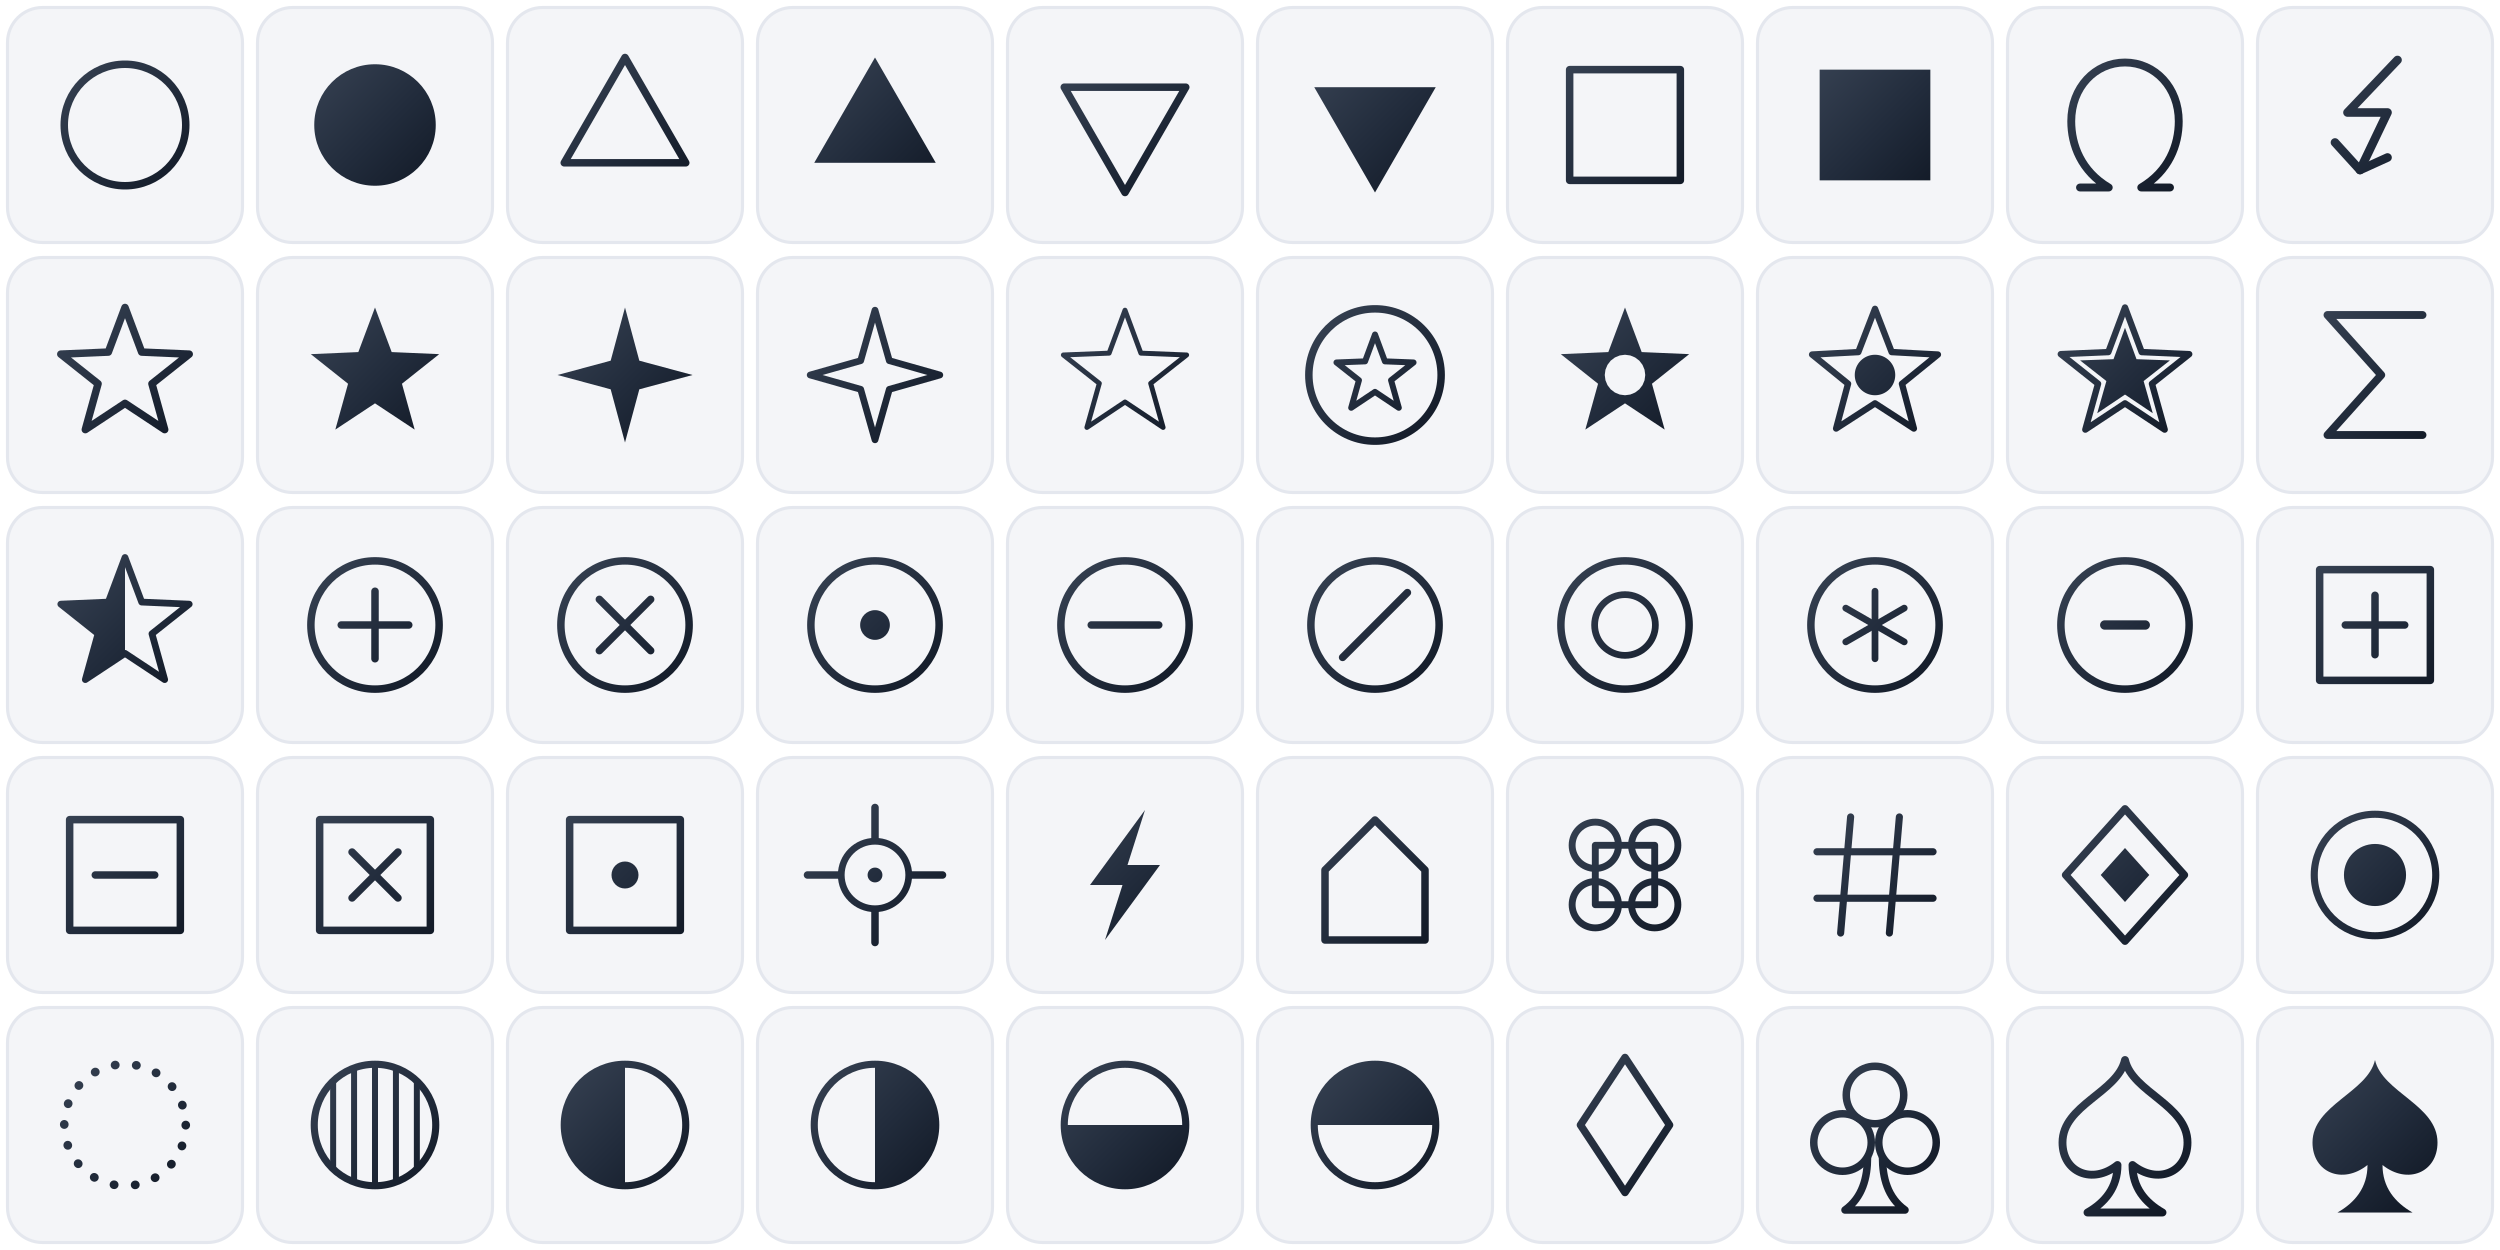
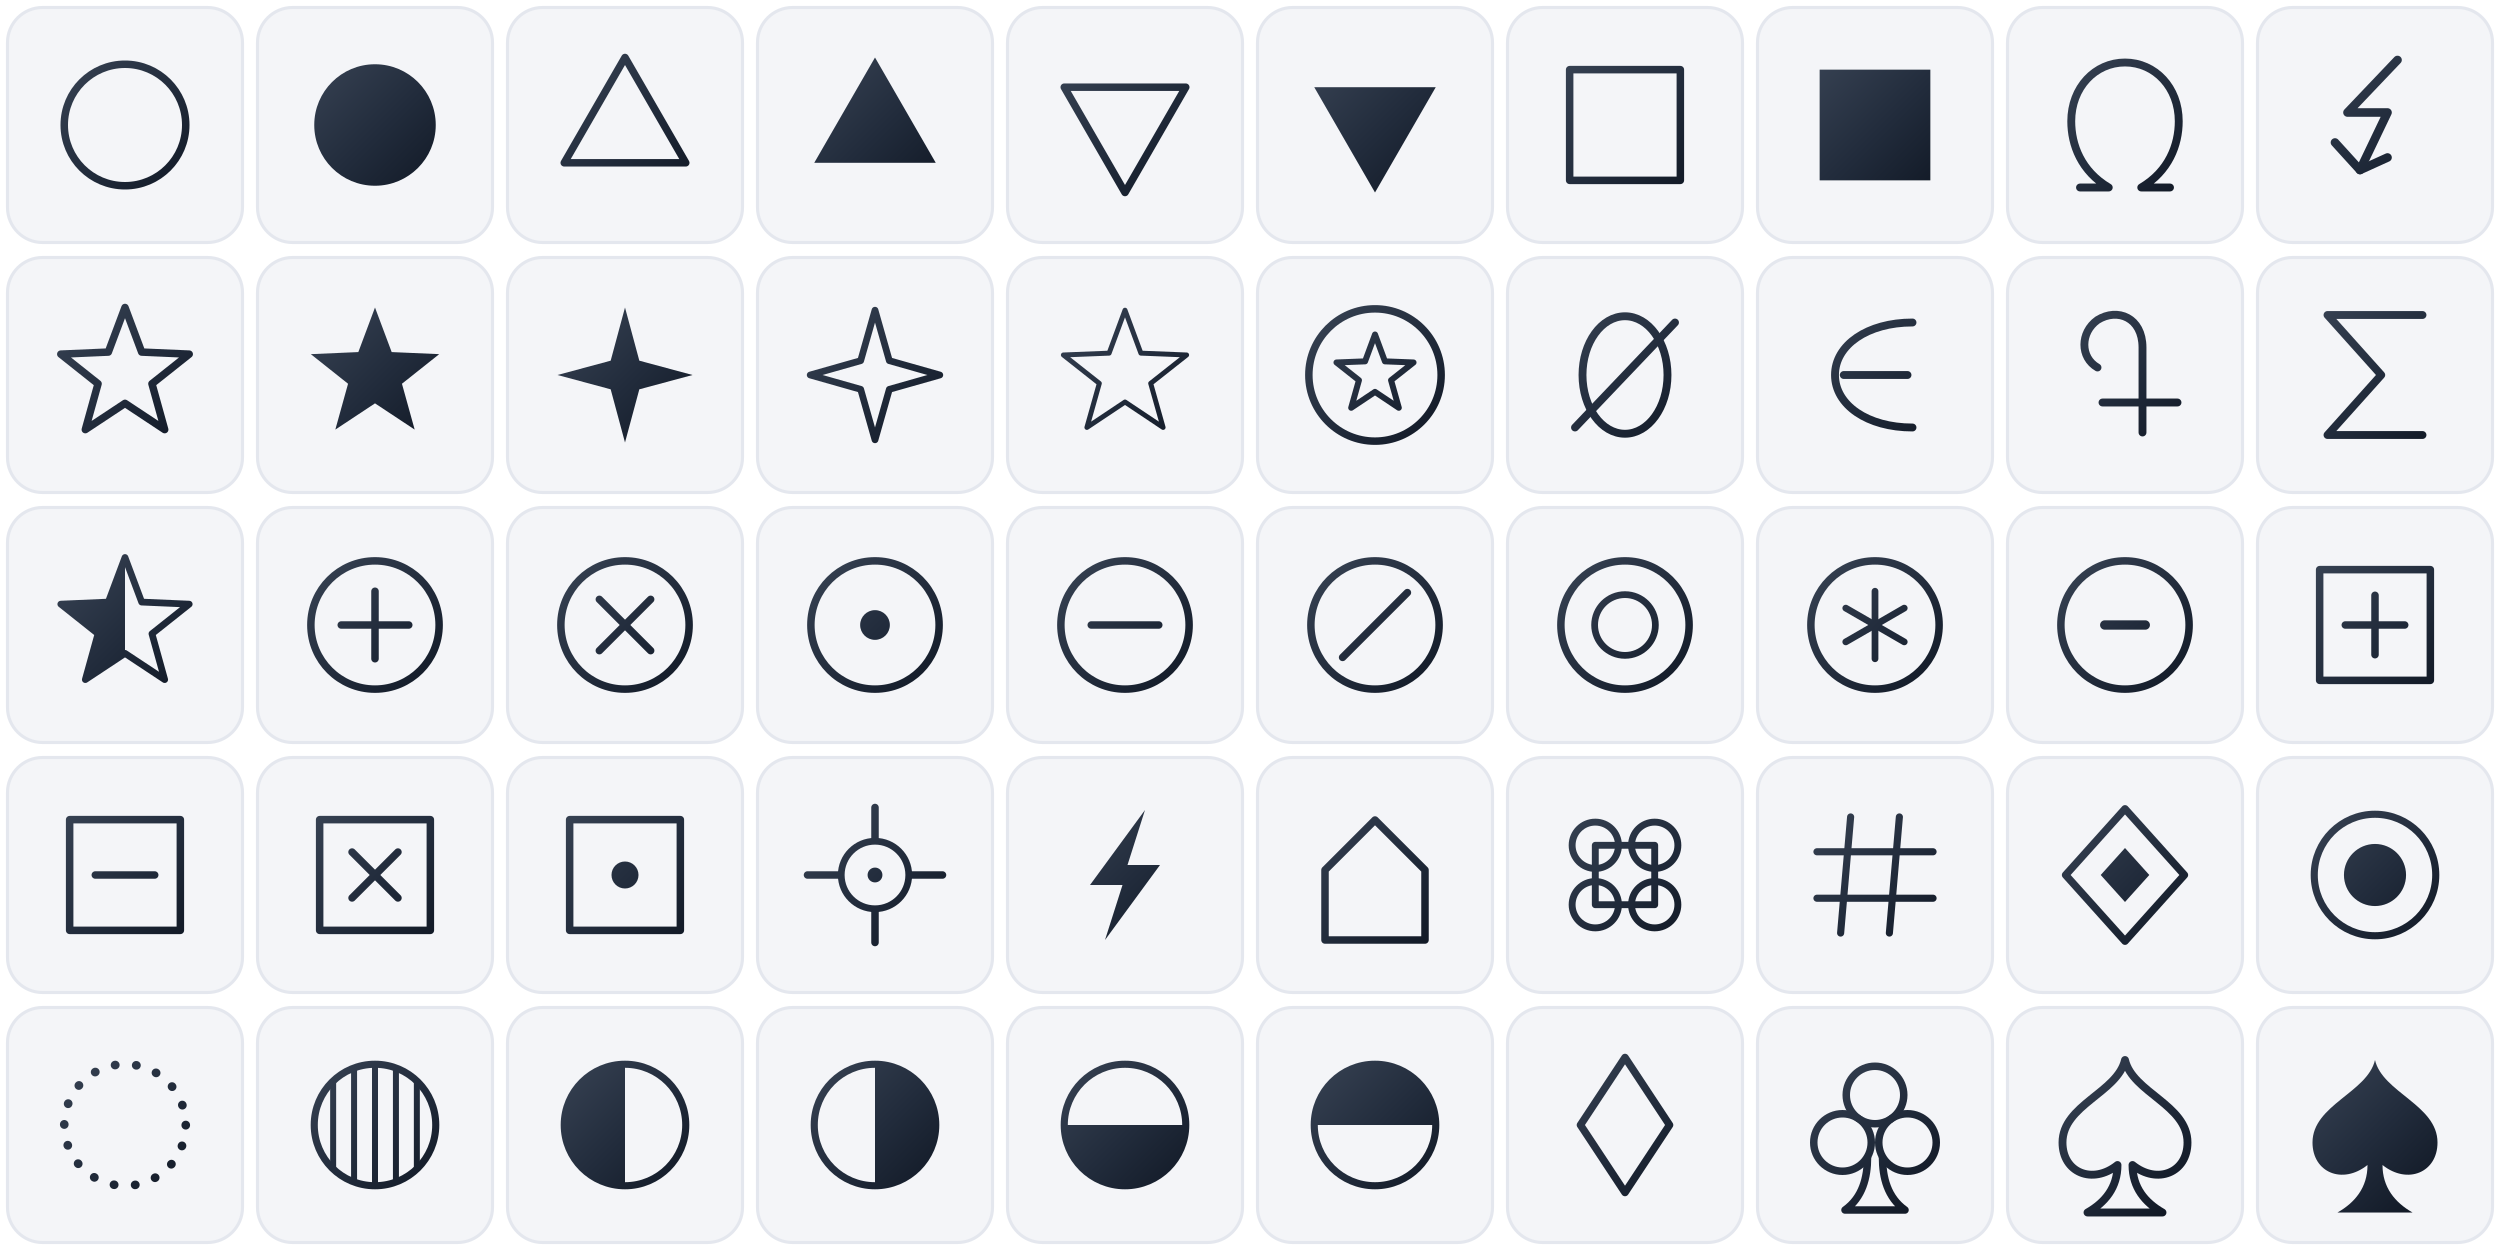
<svg xmlns="http://www.w3.org/2000/svg" width="1000" height="500" viewBox="0 0 1000 500" role="img" aria-label="The 50 zodiac-crypto symbols">
  <defs>
    <linearGradient id="gold" gradientUnits="userSpaceOnUse" x1="-30" y1="-30" x2="30" y2="30">
      <stop offset="0" stop-color="#3B4657" />
      <stop offset="0.55" stop-color="#212B3B" />
      <stop offset="1" stop-color="#0E1521" />
    </linearGradient>
    <clipPath id="clipCircle">
      <circle r="24.30" />
    </clipPath>
    <clipPath id="clipLeft">
      <rect x="-32.40" y="-32.40" width="32.40" height="64.80" />
    </clipPath>
  </defs>
  <rect width="1000" height="500" fill="#FFFFFF" />
  <rect x="3.0" y="3.0" width="94.0" height="94.0" rx="14" fill="#F4F5F8" stroke="#E4E7EE" stroke-width="1.25" />
  <g transform="translate(50.0,50.0)">
    <circle r="24.30" fill="none" stroke="url(#gold)" stroke-width="3.00" />
  </g>
  <rect x="103.0" y="3.0" width="94.0" height="94.0" rx="14" fill="#F4F5F8" stroke="#E4E7EE" stroke-width="1.25" />
  <g transform="translate(150.0,50.0)">
    <circle r="24.30" fill="url(#gold)" />
  </g>
  <rect x="203.0" y="3.0" width="94.0" height="94.0" rx="14" fill="#F4F5F8" stroke="#E4E7EE" stroke-width="1.25" />
  <g transform="translate(250.0,50.0)">
    <polygon points="0.00,-27.00 24.30,15.12 -24.30,15.12" fill="none" stroke="url(#gold)" stroke-width="3.00" stroke-linejoin="round" />
  </g>
  <rect x="303.0" y="3.0" width="94.0" height="94.0" rx="14" fill="#F4F5F8" stroke="#E4E7EE" stroke-width="1.25" />
  <g transform="translate(350.0,50.0)">
    <polygon points="0.00,-27.00 24.30,15.12 -24.30,15.12" fill="url(#gold)" stroke="none" />
  </g>
  <rect x="403.0" y="3.0" width="94.0" height="94.0" rx="14" fill="#F4F5F8" stroke="#E4E7EE" stroke-width="1.25" />
  <g transform="translate(450.0,50.0)">
    <polygon points="0.00,27.00 24.30,-15.12 -24.30,-15.12" fill="none" stroke="url(#gold)" stroke-width="3.00" stroke-linejoin="round" />
  </g>
  <rect x="503.0" y="3.0" width="94.0" height="94.0" rx="14" fill="#F4F5F8" stroke="#E4E7EE" stroke-width="1.25" />
  <g transform="translate(550.0,50.0)">
    <polygon points="0.00,27.00 24.30,-15.12 -24.30,-15.12" fill="url(#gold)" stroke="none" />
  </g>
  <rect x="603.0" y="3.0" width="94.0" height="94.0" rx="14" fill="#F4F5F8" stroke="#E4E7EE" stroke-width="1.25" />
  <g transform="translate(650.0,50.0)">
    <polygon points="-22.14,-22.14 22.14,-22.14 22.14,22.14 -22.14,22.14" fill="none" stroke="url(#gold)" stroke-width="3.00" stroke-linejoin="round" />
  </g>
  <rect x="703.0" y="3.0" width="94.0" height="94.0" rx="14" fill="#F4F5F8" stroke="#E4E7EE" stroke-width="1.25" />
  <g transform="translate(750.0,50.0)">
    <polygon points="-22.14,-22.14 22.14,-22.14 22.14,22.14 -22.14,22.14" fill="url(#gold)" stroke="none" />
  </g>
  <rect x="803.0" y="3.0" width="94.0" height="94.0" rx="14" fill="#F4F5F8" stroke="#E4E7EE" stroke-width="1.25" />
  <g transform="translate(850.0,50.0)">
    <path d="M -18,25 L -6.5,25 C -17.5,18.5 -21.5,8 -21.5,-1.5 C -21.5,-15 -12,-25 0,-25 C 12,-25 21.5,-15 21.5,-1.5 C 21.5,8 17.5,18.5 6.5,25 L 18,25" fill="none" stroke="url(#gold)" stroke-width="3.15" stroke-linejoin="round" stroke-linecap="round" />
  </g>
  <rect x="903.0" y="3.0" width="94.0" height="94.0" rx="14" fill="#F4F5F8" stroke="#E4E7EE" stroke-width="1.25" />
  <g transform="translate(950.0,50.0)">
    <path d="M 9,-26 L -11,-5 L 5,-5 L -6,18" fill="none" stroke="url(#gold)" stroke-width="3.45" stroke-linejoin="round" stroke-linecap="round" />
    <path d="M -16,7 L -6,18 L 5,13" fill="none" stroke="url(#gold)" stroke-width="3.45" stroke-linejoin="round" stroke-linecap="round" />
  </g>
  <rect x="3.0" y="103.0" width="94.0" height="94.0" rx="14" fill="#F4F5F8" stroke="#E4E7EE" stroke-width="1.25" />
  <g transform="translate(50.0,150.0)">
    <polygon points="0.00,-27.00 6.67,-9.17 25.68,-8.34 10.78,3.50 15.87,21.84 0.00,11.34 -15.87,21.84 -10.78,3.50 -25.68,-8.34 -6.67,-9.17" fill="none" stroke="url(#gold)" stroke-width="3.00" stroke-linejoin="round" />
  </g>
  <rect x="103.0" y="103.0" width="94.0" height="94.0" rx="14" fill="#F4F5F8" stroke="#E4E7EE" stroke-width="1.25" />
  <g transform="translate(150.0,150.0)">
    <polygon points="0.00,-27.00 6.67,-9.17 25.68,-8.34 10.78,3.50 15.87,21.84 0.00,11.34 -15.87,21.84 -10.78,3.50 -25.68,-8.34 -6.67,-9.17" fill="url(#gold)" stroke="none" />
  </g>
  <rect x="203.0" y="103.0" width="94.0" height="94.0" rx="14" fill="#F4F5F8" stroke="#E4E7EE" stroke-width="1.25" />
  <g transform="translate(250.0,150.0)">
    <polygon points="0.00,-27.00 5.73,-5.73 27.00,0.00 5.73,5.73 0.00,27.00 -5.73,5.73 -27.00,0.00 -5.73,-5.73" fill="url(#gold)" stroke="none" />
  </g>
  <rect x="303.0" y="103.0" width="94.0" height="94.0" rx="14" fill="#F4F5F8" stroke="#E4E7EE" stroke-width="1.25" />
  <g transform="translate(350.0,150.0)">
    <polygon points="0.00,-25.92 5.73,-5.73 25.92,0.00 5.73,5.73 0.00,25.92 -5.73,5.73 -25.92,0.00 -5.73,-5.73" fill="none" stroke="url(#gold)" stroke-width="2.70" stroke-linejoin="round" />
  </g>
  <rect x="403.0" y="103.0" width="94.0" height="94.0" rx="14" fill="#F4F5F8" stroke="#E4E7EE" stroke-width="1.25" />
  <g transform="translate(450.0,150.0)">
    <polygon points="0.00,-25.92 6.35,-8.74 24.65,-8.01 10.27,3.34 15.24,20.97 0.00,10.80 -15.24,20.97 -10.27,3.34 -24.65,-8.01 -6.35,-8.74" fill="none" stroke="url(#gold)" stroke-width="1.98" stroke-linejoin="round" />
  </g>
  <rect x="503.0" y="103.0" width="94.0" height="94.0" rx="14" fill="#F4F5F8" stroke="#E4E7EE" stroke-width="1.25" />
  <g transform="translate(550.0,150.0)">
    <circle r="26.46" fill="none" stroke="url(#gold)" stroke-width="3.00" />
    <polygon points="0.00,-16.20 3.97,-5.46 15.41,-5.01 6.42,2.09 9.52,13.11 0.00,6.75 -9.52,13.11 -6.42,2.09 -15.41,-5.01 -3.97,-5.46" fill="none" stroke="url(#gold)" stroke-width="2.40" stroke-linejoin="round" />
  </g>
  <rect x="603.0" y="103.0" width="94.0" height="94.0" rx="14" fill="#F4F5F8" stroke="#E4E7EE" stroke-width="1.25" />
  <g transform="translate(650.0,150.0)">
-     <path d="M 0.00,-27.00 L 6.67,-9.17 L 25.68,-8.34 L 10.78,3.50 L 15.87,21.84 L 0.00,11.34 L -15.87,21.84 L -10.78,3.50 L -25.68,-8.34 L -6.67,-9.17 Z M 0.00,-8.10 L 2.10,-7.82 L 4.05,-7.01 L 5.73,-5.73 L 7.01,-4.05 L 7.82,-2.10 L 8.10,0.00 L 7.82,2.10 L 7.01,4.05 L 5.73,5.73 L 4.05,7.01 L 2.10,7.82 L 0.00,8.10 L -2.10,7.82 L -4.05,7.01 L -5.73,5.73 L -7.01,4.05 L -7.82,2.10 L -8.10,0.00 L -7.82,-2.10 L -7.01,-4.05 L -5.73,-5.73 L -4.05,-7.01 L -2.10,-7.82 Z" fill="url(#gold)" fill-rule="evenodd" />
+     <ellipse rx="17" ry="23.5" fill="none" stroke="url(#gold)" stroke-width="3.15" />
+     <line x1="-20.00" y1="21.00" x2="20.00" y2="-21.00" stroke="url(#gold)" stroke-width="3.15" stroke-linecap="round" />
  </g>
  <rect x="703.0" y="103.0" width="94.0" height="94.0" rx="14" fill="#F4F5F8" stroke="#E4E7EE" stroke-width="1.25" />
  <g transform="translate(750.0,150.0)">
-     <polygon points="0.00,-26.46 6.67,-9.17 25.16,-8.18 10.78,3.50 15.55,21.41 0.00,11.34 -15.55,21.41 -10.78,3.50 -25.16,-8.18 -6.67,-9.17" fill="none" stroke="url(#gold)" stroke-width="2.55" stroke-linejoin="round" />
-     <circle r="8.10" fill="url(#gold)" />
+     <path d="M 15,-21 C -3,-21 -16,-12 -16,0 C -16,12 -3,21 15,21" fill="none" stroke="url(#gold)" stroke-width="3.15" stroke-linejoin="round" stroke-linecap="round" />
+     <line x1="-12.50" y1="0.00" x2="13.00" y2="0.00" stroke="url(#gold)" stroke-width="3.15" stroke-linecap="round" />
  </g>
  <rect x="803.0" y="103.0" width="94.0" height="94.0" rx="14" fill="#F4F5F8" stroke="#E4E7EE" stroke-width="1.25" />
  <g transform="translate(850.0,150.0)">
-     <polygon points="0.00,-27.00 6.67,-9.17 25.68,-8.34 10.78,3.50 15.87,21.84 0.00,11.34 -15.87,21.84 -10.78,3.50 -25.68,-8.34 -6.67,-9.17" fill="none" stroke="url(#gold)" stroke-width="2.55" stroke-linejoin="round" />
-     <polygon points="0.00,-18.90 4.60,-6.33 17.97,-5.84 7.45,2.42 11.11,15.29 0.00,7.83 -11.11,15.29 -7.45,2.42 -17.97,-5.84 -4.60,-6.33" fill="url(#gold)" stroke="none" />
+     <path d="M 7,23 L 7,-11 C 7,-23 -3,-27 -11,-22 C -18,-17 -18,-7 -11,-3" fill="none" stroke="url(#gold)" stroke-width="3.15" stroke-linejoin="round" stroke-linecap="round" />
+     <line x1="-9.00" y1="11.00" x2="21.00" y2="11.00" stroke="url(#gold)" stroke-width="3.15" stroke-linecap="round" />
  </g>
  <rect x="903.0" y="103.0" width="94.0" height="94.0" rx="14" fill="#F4F5F8" stroke="#E4E7EE" stroke-width="1.25" />
  <g transform="translate(950.0,150.0)">
    <path d="M 19,-24 L -19,-24 L 2.5,0 L -19,24 L 19,24" fill="none" stroke="url(#gold)" stroke-width="3.15" stroke-linejoin="round" stroke-linecap="round" />
  </g>
  <rect x="3.0" y="203.0" width="94.0" height="94.0" rx="14" fill="#F4F5F8" stroke="#E4E7EE" stroke-width="1.25" />
  <g transform="translate(50.0,250.0)">
    <g clip-path="url(#clipLeft)">
      <polygon points="0.00,-27.00 6.67,-9.17 25.68,-8.34 10.78,3.50 15.87,21.84 0.00,11.34 -15.87,21.84 -10.78,3.50 -25.68,-8.34 -6.67,-9.17" fill="url(#gold)" stroke="none" />
    </g>
    <polygon points="0.00,-27.00 6.67,-9.17 25.68,-8.34 10.78,3.50 15.87,21.84 0.00,11.34 -15.87,21.84 -10.78,3.50 -25.68,-8.34 -6.67,-9.17" fill="none" stroke="url(#gold)" stroke-width="2.70" stroke-linejoin="round" />
  </g>
  <rect x="103.0" y="203.0" width="94.0" height="94.0" rx="14" fill="#F4F5F8" stroke="#E4E7EE" stroke-width="1.25" />
  <g transform="translate(150.0,250.0)">
    <circle r="25.65" fill="none" stroke="url(#gold)" stroke-width="3.00" />
    <line x1="-13.50" y1="0.00" x2="13.50" y2="0.00" stroke="url(#gold)" stroke-width="3.00" stroke-linecap="round" />
    <line x1="0.00" y1="-13.50" x2="0.00" y2="13.50" stroke="url(#gold)" stroke-width="3.00" stroke-linecap="round" />
  </g>
  <rect x="203.0" y="203.0" width="94.0" height="94.0" rx="14" fill="#F4F5F8" stroke="#E4E7EE" stroke-width="1.25" />
  <g transform="translate(250.0,250.0)">
    <circle r="25.65" fill="none" stroke="url(#gold)" stroke-width="3.00" />
    <line x1="-10.26" y1="-10.26" x2="10.26" y2="10.26" stroke="url(#gold)" stroke-width="3.00" stroke-linecap="round" />
    <line x1="-10.26" y1="10.26" x2="10.26" y2="-10.26" stroke="url(#gold)" stroke-width="3.00" stroke-linecap="round" />
  </g>
  <rect x="303.0" y="203.0" width="94.0" height="94.0" rx="14" fill="#F4F5F8" stroke="#E4E7EE" stroke-width="1.25" />
  <g transform="translate(350.0,250.0)">
    <circle r="25.65" fill="none" stroke="url(#gold)" stroke-width="3.00" />
    <circle r="5.94" fill="url(#gold)" />
  </g>
  <rect x="403.0" y="203.0" width="94.0" height="94.0" rx="14" fill="#F4F5F8" stroke="#E4E7EE" stroke-width="1.25" />
  <g transform="translate(450.0,250.0)">
    <circle r="25.65" fill="none" stroke="url(#gold)" stroke-width="3.00" />
    <line x1="-13.50" y1="0.00" x2="13.50" y2="0.00" stroke="url(#gold)" stroke-width="3.00" stroke-linecap="round" />
  </g>
  <rect x="503.0" y="203.0" width="94.0" height="94.0" rx="14" fill="#F4F5F8" stroke="#E4E7EE" stroke-width="1.25" />
  <g transform="translate(550.0,250.0)">
    <circle r="25.65" fill="none" stroke="url(#gold)" stroke-width="3.00" />
    <line x1="-12.96" y1="12.96" x2="12.96" y2="-12.96" stroke="url(#gold)" stroke-width="3.00" stroke-linecap="round" />
  </g>
  <rect x="603.0" y="203.0" width="94.0" height="94.0" rx="14" fill="#F4F5F8" stroke="#E4E7EE" stroke-width="1.25" />
  <g transform="translate(650.0,250.0)">
    <circle r="25.65" fill="none" stroke="url(#gold)" stroke-width="3.00" />
    <circle r="12.15" fill="none" stroke="url(#gold)" stroke-width="2.70" />
  </g>
  <rect x="703.0" y="203.0" width="94.0" height="94.0" rx="14" fill="#F4F5F8" stroke="#E4E7EE" stroke-width="1.25" />
  <g transform="translate(750.0,250.0)">
    <circle r="25.65" fill="none" stroke="url(#gold)" stroke-width="3.00" />
    <line x1="-0.00" y1="-13.50" x2="0.00" y2="13.50" stroke="url(#gold)" stroke-width="2.70" stroke-linecap="round" />
    <line x1="11.69" y1="-6.75" x2="-11.69" y2="6.75" stroke="url(#gold)" stroke-width="2.70" stroke-linecap="round" />
    <line x1="11.69" y1="6.75" x2="-11.69" y2="-6.75" stroke="url(#gold)" stroke-width="2.70" stroke-linecap="round" />
  </g>
  <rect x="803.0" y="203.0" width="94.0" height="94.0" rx="14" fill="#F4F5F8" stroke="#E4E7EE" stroke-width="1.25" />
  <g transform="translate(850.0,250.0)">
    <circle r="25.65" fill="none" stroke="url(#gold)" stroke-width="3.00" />
    <line x1="-8.10" y1="0.00" x2="8.10" y2="0.00" stroke="url(#gold)" stroke-width="3.75" stroke-linecap="round" />
  </g>
  <rect x="903.0" y="203.0" width="94.0" height="94.0" rx="14" fill="#F4F5F8" stroke="#E4E7EE" stroke-width="1.25" />
  <g transform="translate(950.0,250.0)">
    <polygon points="-22.14,-22.14 22.14,-22.14 22.14,22.14 -22.14,22.14" fill="none" stroke="url(#gold)" stroke-width="3.00" stroke-linejoin="round" />
    <line x1="-11.88" y1="0.00" x2="11.88" y2="0.00" stroke="url(#gold)" stroke-width="3.00" stroke-linecap="round" />
    <line x1="0.00" y1="-11.88" x2="0.00" y2="11.88" stroke="url(#gold)" stroke-width="3.00" stroke-linecap="round" />
  </g>
  <rect x="3.0" y="303.0" width="94.0" height="94.0" rx="14" fill="#F4F5F8" stroke="#E4E7EE" stroke-width="1.25" />
  <g transform="translate(50.0,350.0)">
    <polygon points="-22.14,-22.14 22.14,-22.14 22.14,22.14 -22.14,22.14" fill="none" stroke="url(#gold)" stroke-width="3.00" stroke-linejoin="round" />
    <line x1="-11.88" y1="0.00" x2="11.88" y2="0.00" stroke="url(#gold)" stroke-width="3.00" stroke-linecap="round" />
  </g>
  <rect x="103.0" y="303.0" width="94.0" height="94.0" rx="14" fill="#F4F5F8" stroke="#E4E7EE" stroke-width="1.25" />
  <g transform="translate(150.0,350.0)">
    <polygon points="-22.14,-22.14 22.14,-22.14 22.14,22.14 -22.14,22.14" fill="none" stroke="url(#gold)" stroke-width="3.00" stroke-linejoin="round" />
    <line x1="-9.18" y1="-9.18" x2="9.18" y2="9.18" stroke="url(#gold)" stroke-width="3.00" stroke-linecap="round" />
    <line x1="-9.18" y1="9.18" x2="9.18" y2="-9.18" stroke="url(#gold)" stroke-width="3.00" stroke-linecap="round" />
  </g>
  <rect x="203.0" y="303.0" width="94.0" height="94.0" rx="14" fill="#F4F5F8" stroke="#E4E7EE" stroke-width="1.25" />
  <g transform="translate(250.0,350.0)">
    <polygon points="-22.14,-22.14 22.14,-22.14 22.14,22.14 -22.14,22.14" fill="none" stroke="url(#gold)" stroke-width="3.00" stroke-linejoin="round" />
    <circle r="5.40" fill="url(#gold)" />
  </g>
  <rect x="303.0" y="303.0" width="94.0" height="94.0" rx="14" fill="#F4F5F8" stroke="#E4E7EE" stroke-width="1.25" />
  <g transform="translate(350.0,350.0)">
    <circle r="13.50" fill="none" stroke="url(#gold)" stroke-width="2.70" />
    <line x1="0.00" y1="-27.00" x2="0.00" y2="-14.04" stroke="url(#gold)" stroke-width="3.00" stroke-linecap="round" />
    <line x1="0.00" y1="14.04" x2="0.00" y2="27.00" stroke="url(#gold)" stroke-width="3.00" stroke-linecap="round" />
    <line x1="-27.00" y1="0.00" x2="-14.04" y2="0.00" stroke="url(#gold)" stroke-width="3.00" stroke-linecap="round" />
    <line x1="14.04" y1="0.00" x2="27.00" y2="0.00" stroke="url(#gold)" stroke-width="3.00" stroke-linecap="round" />
    <circle r="2.97" fill="url(#gold)" />
  </g>
  <rect x="403.0" y="303.0" width="94.0" height="94.0" rx="14" fill="#F4F5F8" stroke="#E4E7EE" stroke-width="1.25" />
  <g transform="translate(450.0,350.0)">
    <path d="M 8,-26 L -14,4 L -1,4 L -8,26 L 14,-4 L 1,-4 Z" fill="url(#gold)" stroke="none" stroke-width="0.00" stroke-linejoin="round" stroke-linecap="round" />
  </g>
  <rect x="503.0" y="303.0" width="94.0" height="94.0" rx="14" fill="#F4F5F8" stroke="#E4E7EE" stroke-width="1.25" />
  <g transform="translate(550.0,350.0)">
    <path d="M -20,26 L -20,-2 L 0,-22 L 20,-2 L 20,26 Z" fill="none" stroke="url(#gold)" stroke-width="3.00" stroke-linejoin="round" stroke-linecap="round" />
  </g>
  <rect x="603.0" y="303.0" width="94.0" height="94.0" rx="14" fill="#F4F5F8" stroke="#E4E7EE" stroke-width="1.25" />
  <g transform="translate(650.0,350.0)">
    <polygon points="-11.88,-11.88 11.88,-11.88 11.88,11.88 -11.88,11.88" fill="none" stroke="url(#gold)" stroke-width="2.76" stroke-linejoin="round" />
    <circle cx="-11.88" cy="-11.88" r="9.27" fill="none" stroke="url(#gold)" stroke-width="2.76" />
    <circle cx="11.88" cy="-11.88" r="9.27" fill="none" stroke="url(#gold)" stroke-width="2.76" />
    <circle cx="-11.88" cy="11.88" r="9.27" fill="none" stroke="url(#gold)" stroke-width="2.76" />
    <circle cx="11.88" cy="11.88" r="9.27" fill="none" stroke="url(#gold)" stroke-width="2.76" />
  </g>
  <rect x="703.0" y="303.0" width="94.0" height="94.0" rx="14" fill="#F4F5F8" stroke="#E4E7EE" stroke-width="1.25" />
  <g transform="translate(750.0,350.0)">
    <line x1="-9.75" y1="-23.22" x2="-13.75" y2="23.22" stroke="url(#gold)" stroke-width="2.85" stroke-linecap="round" />
    <line x1="9.75" y1="-23.22" x2="5.75" y2="23.22" stroke="url(#gold)" stroke-width="2.85" stroke-linecap="round" />
    <line x1="-23.22" y1="-9.29" x2="23.22" y2="-9.29" stroke="url(#gold)" stroke-width="2.85" stroke-linecap="round" />
    <line x1="-23.22" y1="9.29" x2="23.22" y2="9.29" stroke="url(#gold)" stroke-width="2.85" stroke-linecap="round" />
  </g>
  <rect x="803.0" y="303.0" width="94.0" height="94.0" rx="14" fill="#F4F5F8" stroke="#E4E7EE" stroke-width="1.25" />
  <g transform="translate(850.0,350.0)">
    <polygon points="0.00,-26.46 23.76,0.00 0.00,26.46 -23.76,0.00" fill="none" stroke="url(#gold)" stroke-width="3.00" stroke-linejoin="round" />
    <polygon points="0.00,-10.80 9.72,0.00 0.00,10.80 -9.72,0.00" fill="url(#gold)" stroke="none" />
  </g>
  <rect x="903.0" y="303.0" width="94.0" height="94.0" rx="14" fill="#F4F5F8" stroke="#E4E7EE" stroke-width="1.25" />
  <g transform="translate(950.0,350.0)">
    <circle r="24.30" fill="none" stroke="url(#gold)" stroke-width="2.85" />
    <circle r="12.42" fill="url(#gold)" />
  </g>
  <rect x="3.0" y="403.0" width="94.0" height="94.0" rx="14" fill="#F4F5F8" stroke="#E4E7EE" stroke-width="1.25" />
  <g transform="translate(50.0,450.0)">
    <circle r="24.30" fill="none" stroke="url(#gold)" stroke-width="3.45" stroke-linecap="round" stroke-dasharray="0.1 8.4" />
  </g>
  <rect x="103.0" y="403.0" width="94.0" height="94.0" rx="14" fill="#F4F5F8" stroke="#E4E7EE" stroke-width="1.25" />
  <g transform="translate(150.0,450.0)">
    <g clip-path="url(#clipCircle)">
      <line x1="-16.74" y1="-27.00" x2="-16.74" y2="27.00" stroke="url(#gold)" stroke-width="2.40" />
      <line x1="-8.37" y1="-27.00" x2="-8.37" y2="27.00" stroke="url(#gold)" stroke-width="2.40" />
      <line x1="0.00" y1="-27.00" x2="0.00" y2="27.00" stroke="url(#gold)" stroke-width="2.40" />
      <line x1="8.37" y1="-27.00" x2="8.37" y2="27.00" stroke="url(#gold)" stroke-width="2.40" />
      <line x1="16.74" y1="-27.00" x2="16.74" y2="27.00" stroke="url(#gold)" stroke-width="2.40" />
    </g>
    <circle r="24.30" fill="none" stroke="url(#gold)" stroke-width="2.85" />
  </g>
  <rect x="203.0" y="403.0" width="94.0" height="94.0" rx="14" fill="#F4F5F8" stroke="#E4E7EE" stroke-width="1.25" />
  <g transform="translate(250.0,450.0)">
    <path d="M 0,-24.30 A 24.30,24.30 0 0 0 0,24.30 Z" fill="url(#gold)" />
    <circle r="24.30" fill="none" stroke="url(#gold)" stroke-width="2.85" />
  </g>
  <rect x="303.0" y="403.0" width="94.0" height="94.0" rx="14" fill="#F4F5F8" stroke="#E4E7EE" stroke-width="1.25" />
  <g transform="translate(350.0,450.0)">
    <path d="M 0,-24.30 A 24.30,24.30 0 0 1 0,24.30 Z" fill="url(#gold)" />
    <circle r="24.30" fill="none" stroke="url(#gold)" stroke-width="2.85" />
  </g>
  <rect x="403.0" y="403.0" width="94.0" height="94.0" rx="14" fill="#F4F5F8" stroke="#E4E7EE" stroke-width="1.25" />
  <g transform="translate(450.0,450.0)">
    <path d="M -24.30,0 A 24.30,24.30 0 0 0 24.30,0 Z" fill="url(#gold)" />
    <circle r="24.30" fill="none" stroke="url(#gold)" stroke-width="2.85" />
  </g>
  <rect x="503.0" y="403.0" width="94.0" height="94.0" rx="14" fill="#F4F5F8" stroke="#E4E7EE" stroke-width="1.25" />
  <g transform="translate(550.0,450.0)">
    <path d="M -24.30,0 A 24.30,24.30 0 0 1 24.30,0 Z" fill="url(#gold)" />
    <circle r="24.30" fill="none" stroke="url(#gold)" stroke-width="2.85" />
  </g>
  <rect x="603.0" y="403.0" width="94.0" height="94.0" rx="14" fill="#F4F5F8" stroke="#E4E7EE" stroke-width="1.25" />
  <g transform="translate(650.0,450.0)">
    <polygon points="0.00,-27.00 17.82,0.00 0.00,27.00 -17.82,0.00" fill="none" stroke="url(#gold)" stroke-width="3.00" stroke-linejoin="round" />
  </g>
  <rect x="703.0" y="403.0" width="94.0" height="94.0" rx="14" fill="#F4F5F8" stroke="#E4E7EE" stroke-width="1.25" />
  <g transform="translate(750.0,450.0)">
    <circle cx="0.0" cy="-12.0" r="11.5" fill="none" stroke="url(#gold)" stroke-width="3.00" />
    <circle cx="-13.0" cy="7.0" r="11.5" fill="none" stroke="url(#gold)" stroke-width="3.00" />
    <circle cx="13.0" cy="7.0" r="11.5" fill="none" stroke="url(#gold)" stroke-width="3.00" />
    <path d="M -12,34 C -5,29 -3,21 -3,13 M 12,34 C 5,29 3,21 3,13 M -12,34 L 12,34" fill="none" stroke="url(#gold)" stroke-width="3.00" stroke-linejoin="round" stroke-linecap="round" />
  </g>
  <rect x="803.0" y="403.0" width="94.0" height="94.0" rx="14" fill="#F4F5F8" stroke="#E4E7EE" stroke-width="1.25" />
  <g transform="translate(850.0,450.0)">
    <path d="M 0,-26 C -3,-13 -25,-8 -25,7 C -25,19 -13,24 -3,16 C -3,25 -8,31 -15,35 L 15,35 C 8,31 3,25 3,16 C 13,24 25,19 25,7 C 25,-8 3,-13 0,-26 Z" fill="none" stroke="url(#gold)" stroke-width="3.15" stroke-linejoin="round" stroke-linecap="round" />
  </g>
  <rect x="903.0" y="403.0" width="94.0" height="94.0" rx="14" fill="#F4F5F8" stroke="#E4E7EE" stroke-width="1.25" />
  <g transform="translate(950.0,450.0)">
    <path d="M 0,-26 C -3,-13 -25,-8 -25,7 C -25,19 -13,24 -3,16 C -3,25 -8,31 -15,35 L 15,35 C 8,31 3,25 3,16 C 13,24 25,19 25,7 C 25,-8 3,-13 0,-26 Z" fill="url(#gold)" />
  </g>
</svg>
